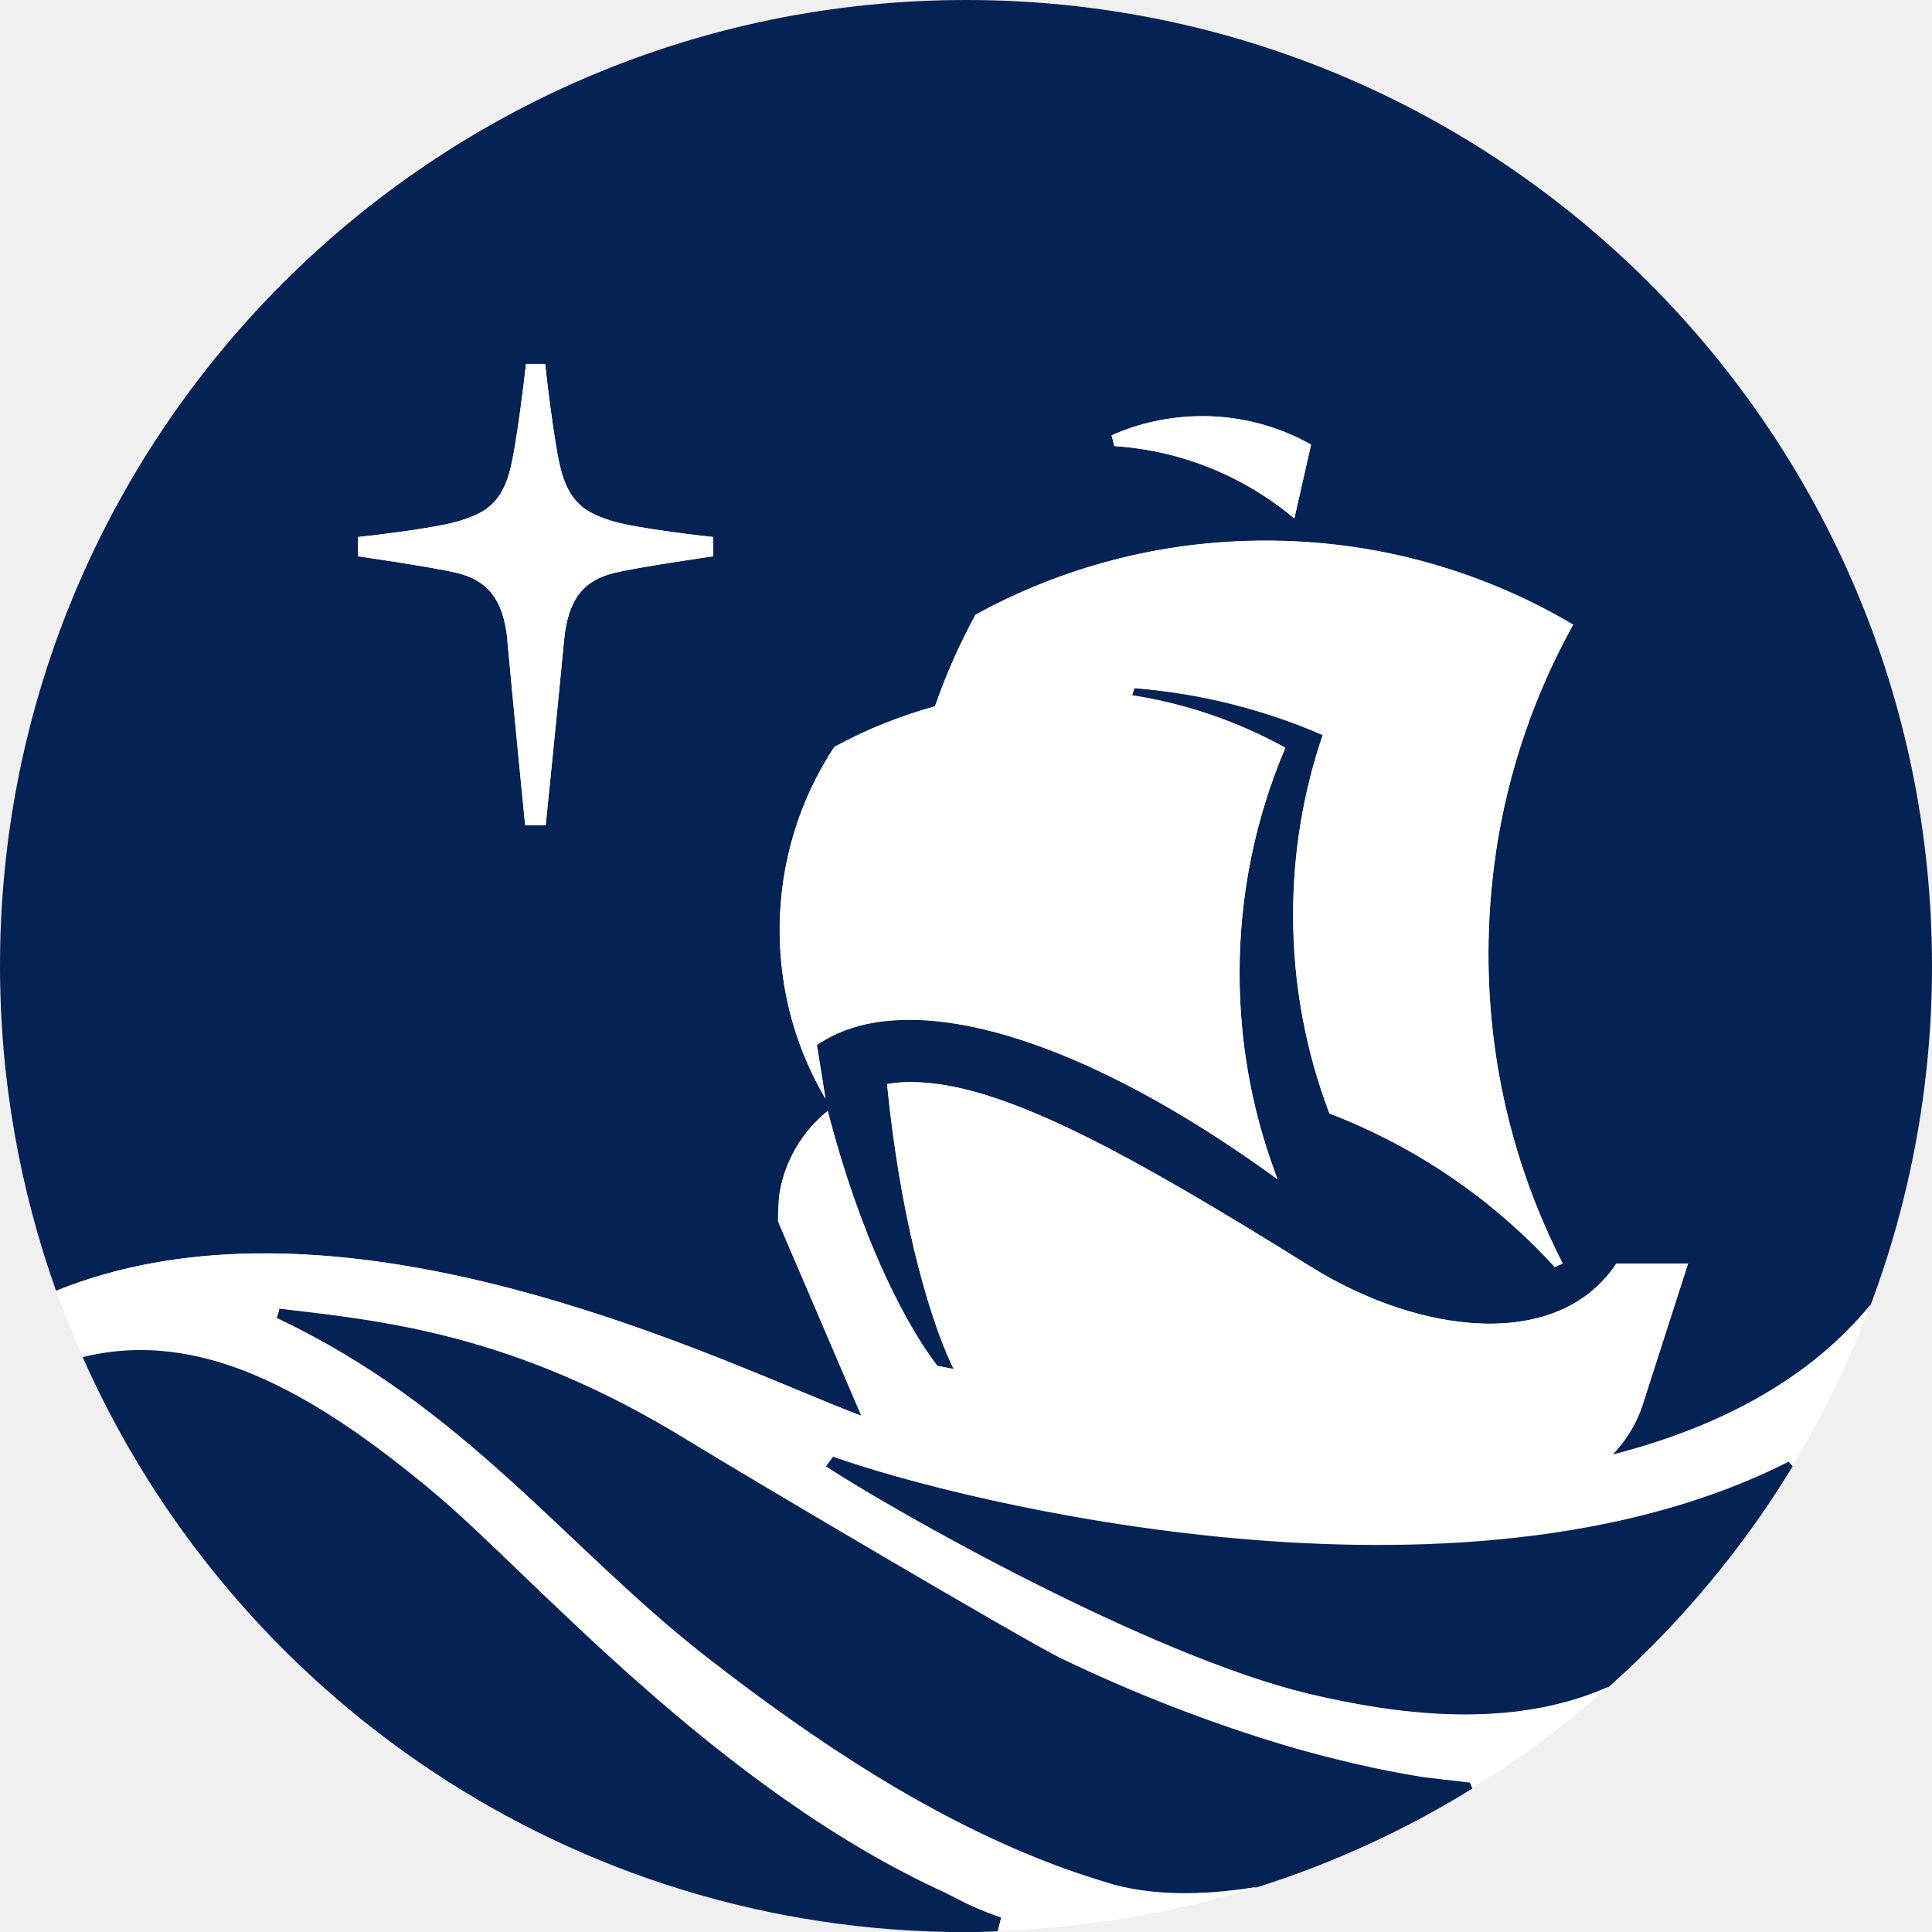
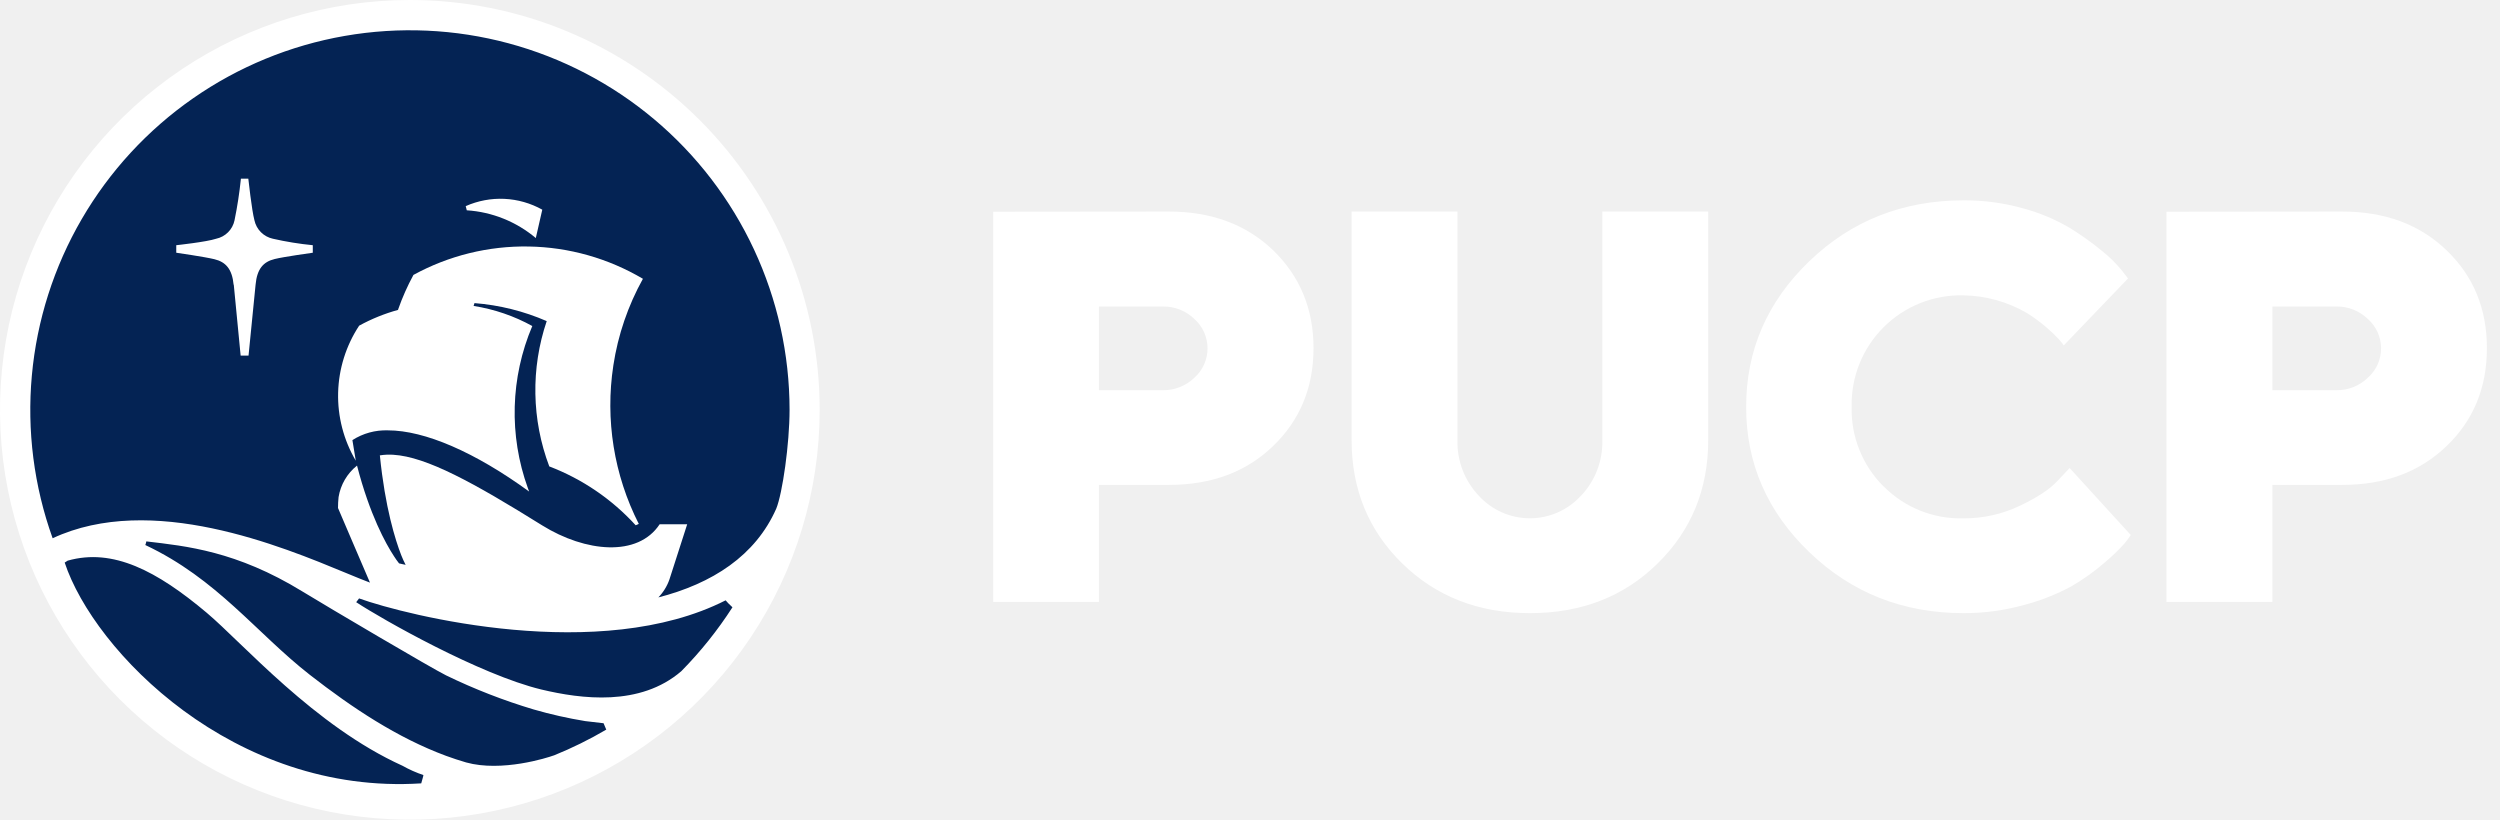
- <svg xmlns="http://www.w3.org/2000/svg" id="Capa_1" version="1.1" viewBox="0 0 138.4 138.4">
-   <defs>
-     <style>
-       .st0 {
-         fill: #052254;
-       }
- 
-       .st1 {
-         fill: #fffffe;
-       }
-     </style>
-   </defs>
-   <path class="st0" d="M115.46,104.26s0,0,.01-.01c0,0,0,0-.01,0h0Z" />
-   <path class="st0" d="M57.22,99.62c1.76.73,3.28,1.36,4.48,1.81l-3.37-7.87-2.6-6.06c0-.67.03-1.36.11-2.03.4-2.37,1.66-4.44,3.45-5.88,2.38,9.2,5.37,14.58,6.89,16.9.61.93.97,1.36.97,1.36l1.17.23s-.32-.6-.8-1.82c-1.08-2.79-3-8.83-3.98-18.6h.01c.78-.13,1.61-.17,2.49-.11,6.26.36,15.09,5.24,27.82,13.18,8.09,5.03,17.85,5.96,21.92-.21h5.14l-3.31,10.29c-.46,1.32-1.21,2.49-2.15,3.45,7.69-1.96,14.16-5.41,18.54-10.76,2.83-7.56,4.4-15.74,4.4-24.29C138.4,30.98,107.42,0,69.21,0S0,30.98,0,69.2c0,8.17,1.43,16,4.02,23.27,18.23-7.37,41.54,2.3,53.2,7.15ZM86.11,29.81c2.84,0,5.51.74,7.8,2.05h.01s-1.2,5.28-1.2,5.28c-3.54-2.96-7.99-4.86-12.89-5.18l-.2-.77c1.98-.88,4.18-1.37,6.48-1.37ZM59.77,53.5c2.26-1.24,4.68-2.21,7.21-2.91l.02-.08.02-.02c.78-2.24,1.75-4.4,2.86-6.46,6.17-3.38,13.24-5.31,20.78-5.31,3.81,0,7.52.49,11.04,1.42,3.91,1.03,7.61,2.59,11,4.6-2.73,4.92-4.63,10.38-5.52,16.16v.03c-.36,2.42-.55,4.9-.55,7.42,0,7.97,1.91,15.5,5.32,22.15l-.57.25c-4.41-4.83-9.93-8.62-16.14-11-1.68-4.42-2.6-9.21-2.6-14.22,0-4.51.74-8.84,2.12-12.89-4.19-1.82-8.72-2.98-13.49-3.36l-.17.52c3.92.61,7.63,1.91,10.98,3.76-2.11,4.96-3.28,10.41-3.28,16.14,0,4.95.87,9.71,2.48,14.11.08.22.15.44.24.65-10.09-7.35-19.5-11.42-26.36-11.42-2.62,0-4.86.59-6.64,1.81l.62,3.84c-.55-.95-1.05-1.93-1.47-2.95-1.17-2.82-1.81-5.9-1.81-9.14,0-4.84,1.44-9.35,3.91-13.11ZM25.64,38.47s5.62-.6,7.42-1.2c1.36-.45,2.75-.97,3.43-3.43.54-1.89,1.19-7.77,1.19-7.77h1.37s.64,5.88,1.18,7.77c.7,2.45,2.09,2.96,3.44,3.43,1.81.61,7.42,1.2,7.42,1.2v1.38s-5.38.77-7.12,1.2c-2.11.52-3.28,1.82-3.56,4.79-.46,4.9-1.32,13.28-1.32,13.28h-1.47s-.83-8.38-1.28-13.28h.01c-.3-2.97-1.48-4.27-3.59-4.79-1.75-.43-7.12-1.2-7.12-1.2v-1.38Z" />
-   <path class="st0" d="M101.9,127.3c-3.28-.53-6.47-1.29-9.62-2.2-5.6-1.67-11.05-3.79-16.33-6.33-2.6-1.28-22.09-12.77-26.83-15.68-12.3-7.54-21.66-8.47-29.12-9.34-.04.28-.14.55-.2.69,13.46,6.32,20.74,16.43,30.73,24.23,7.94,6.18,16.33,11.75,25.43,15.11,1.25.45,2.47.85,3.74,1.23,3.37.94,7.23.7,10.37.18,5.46-1.73,10.63-4.11,15.41-7.07l-.18-.42c-.78-.08-3.4-.4-3.4-.4Z" />
-   <path class="st0" d="M59.69,104.35c-.11.12-.42.56-.53.71,4.8,3.16,23.09,13.53,34.55,16.29,6.09,1.45,14.46,2.67,21.52-.49,5.14-4.58,9.6-9.91,13.19-15.82-.1-.11-.19-.23-.29-.33-23.42,11.91-59.48,2.85-68.43-.35Z" />
-   <path class="st0" d="M67.83,135.64c-16.43-7.43-29.84-22.92-36.56-28.56-9.07-7.64-17.11-11.9-25.35-9.86,10.76,24.26,35.04,41.19,63.28,41.19.76,0,1.52-.03,2.27-.06.11-.41.23-.86.25-.98-1.71-.6-2.34-.92-3.89-1.72Z" />
-   <path class="st1" d="M115.47,104.25s0,0-.01.01h0s0-.01.01-.01c.94-.96,1.69-2.13,2.15-3.45l3.31-10.29h-5.14c-4.07,6.17-13.83,5.24-21.92.21-12.73-7.94-21.57-12.81-27.82-13.18-.87-.06-1.7-.02-2.49.11h-.01c.98,9.77,2.9,15.82,3.98,18.6.48,1.23.8,1.82.8,1.82l-1.17-.23s-.36-.43-.97-1.36c-1.51-2.32-4.51-7.7-6.89-16.9-1.79,1.44-3.05,3.52-3.45,5.88-.08.67-.11,1.36-.11,2.03l2.6,6.06,3.37,7.87c-1.19-.45-2.72-1.08-4.48-1.81-11.66-4.85-34.97-14.52-53.2-7.15.57,1.61,1.21,3.18,1.9,4.73,8.24-2.04,16.28,2.23,25.35,9.86,6.72,5.65,20.13,21.14,36.56,28.56,1.55.81,2.18,1.13,3.89,1.72-.02.12-.14.57-.25.98,6.46-.21,12.7-1.29,18.6-3.15-3.14.52-7,.76-10.37-.18-1.27-.38-2.49-.77-3.74-1.23-9.1-3.36-17.49-8.93-25.43-15.11-9.99-7.8-17.27-17.91-30.73-24.23.06-.13.15-.41.2-.69,7.46.87,16.81,1.8,29.12,9.34,4.74,2.91,24.23,14.39,26.83,15.68,5.27,2.54,10.72,4.66,16.33,6.33,3.15.91,6.33,1.67,9.62,2.2,0,0,2.62.32,3.4.4l.18.42c3.46-2.13,6.71-4.57,9.73-7.26-7.06,3.16-15.44,1.94-21.52.49-11.45-2.76-29.75-13.13-34.55-16.29.11-.14.42-.59.53-.71,8.94,3.21,45,12.26,68.43.35.1.1.2.22.29.33,2.21-3.64,4.08-7.51,5.6-11.55-4.38,5.35-10.85,8.8-18.54,10.76Z" />
-   <path class="st1" d="M59.13,78.71l-.62-3.84c1.78-1.23,4.02-1.81,6.64-1.81,6.86,0,16.27,4.07,26.36,11.42-.09-.21-.17-.43-.24-.65-1.6-4.4-2.48-9.15-2.48-14.11,0-5.73,1.17-11.18,3.28-16.14-3.35-1.85-7.05-3.15-10.98-3.76l.17-.52c4.76.38,9.3,1.54,13.49,3.36-1.38,4.05-2.12,8.38-2.12,12.89,0,5.01.92,9.79,2.6,14.22,6.21,2.38,11.73,6.17,16.14,11l.57-.25c-3.4-6.65-5.32-14.18-5.32-22.15,0-2.52.19-5,.56-7.42v-.03c.87-5.78,2.77-11.24,5.51-16.16-3.39-2.01-7.09-3.57-11-4.6-3.53-.93-7.23-1.42-11.04-1.42-7.54,0-14.61,1.92-20.78,5.31-1.12,2.06-2.08,4.21-2.86,6.46l-.02.02-.02.08c-2.53.7-4.95,1.67-7.21,2.91-2.48,3.76-3.91,8.27-3.91,13.11,0,3.24.64,6.32,1.81,9.14.42,1.02.92,2,1.47,2.95Z" />
-   <path class="st1" d="M36.35,45.84h-.01c.45,4.9,1.28,13.28,1.28,13.28h1.47s.85-8.38,1.32-13.28c.28-2.96,1.45-4.27,3.56-4.79,1.74-.43,7.12-1.2,7.12-1.2v-1.38s-5.6-.6-7.42-1.2c-1.35-.46-2.74-.97-3.44-3.43-.54-1.89-1.18-7.77-1.18-7.77h-1.37s-.65,5.88-1.19,7.77c-.67,2.45-2.07,2.97-3.43,3.43-1.8.61-7.42,1.2-7.42,1.2v1.38s5.37.77,7.12,1.2c2.11.52,3.29,1.81,3.59,4.79Z" />
-   <path class="st1" d="M92.72,37.14l1.2-5.3h-.01c-2.3-1.29-4.96-2.03-7.8-2.03-2.3,0-4.5.49-6.48,1.37l.2.77c4.9.32,9.35,2.22,12.89,5.18Z" />
+ <svg xmlns="http://www.w3.org/2000/svg" width="183" height="60" viewBox="0 0 183 60" fill="none">
+   <path d="M58.556 29.999C58.556 35.648 56.881 41.17 53.742 45.867C50.604 50.564 46.143 54.225 40.924 56.387C35.705 58.548 29.962 59.114 24.422 58.012C18.881 56.91 13.792 54.19 9.797 50.195C5.803 46.201 3.083 41.111 1.98 35.571C0.878 30.03 1.444 24.288 3.606 19.068C5.768 13.849 9.428 9.389 14.126 6.25C18.823 3.112 24.345 1.437 29.994 1.437C33.745 1.437 37.459 2.175 40.924 3.611C44.389 5.046 47.538 7.15 50.19 9.802C52.843 12.454 54.946 15.603 56.382 19.068C57.817 22.534 58.556 26.248 58.556 29.999" fill="#042354" />
+   <path d="M29.997 7.02445e-07C24.063 0.001 18.263 1.761 13.33 5.058C8.397 8.355 4.552 13.04 2.282 18.523C0.012 24.005 -0.581 30.037 0.577 35.856C1.735 41.675 4.593 47.02 8.789 51.215C12.985 55.411 18.331 58.267 24.151 59.424C29.97 60.581 36.002 59.986 41.483 57.715C46.965 55.444 51.65 51.598 54.946 46.664C58.242 41.731 60.001 35.93 60 29.997C60 26.057 59.224 22.156 57.716 18.516C56.208 14.876 53.998 11.569 51.212 8.784C48.426 5.998 45.118 3.789 41.478 2.281C37.838 0.774 33.937 -0.001 29.997 7.02445e-07V7.02445e-07ZM30.834 57.342C17.115 58.225 6.881 47.666 4.735 41.181C4.804 41.13 4.956 41.039 4.956 41.039C8.27 40.101 11.483 41.788 15.128 44.852C17.764 47.069 23.022 53.142 29.468 56.056C29.954 56.33 30.465 56.557 30.993 56.735C30.993 56.809 30.873 57.186 30.834 57.342V57.342ZM40.526 55.3C40.078 55.466 36.725 56.534 34.119 55.81C33.619 55.664 33.145 55.508 32.655 55.329C29.085 54.008 25.797 51.824 22.684 49.4C18.763 46.339 15.904 42.376 10.636 39.896C10.671 39.811 10.696 39.721 10.711 39.63C13.632 39.974 17.306 40.334 22.129 43.291C23.992 44.43 31.636 48.939 32.655 49.438C34.719 50.44 36.861 51.274 39.059 51.931C40.302 52.291 41.566 52.576 42.843 52.785C42.843 52.785 43.869 52.911 44.181 52.941L44.378 53.408C43.147 54.132 41.863 54.764 40.539 55.3H40.526ZM49.87 49.133C46.852 51.73 42.558 51.172 39.623 50.471C35.128 49.386 27.955 45.323 26.073 44.08C26.118 44.028 26.238 43.853 26.284 43.804C29.789 45.06 43.931 48.614 53.116 43.944C53.184 44.015 53.246 44.093 53.311 44.161C53.376 44.229 53.544 44.385 53.616 44.453C52.532 46.138 51.277 47.706 49.87 49.133V49.133ZM48.153 43.772C48.535 43.388 48.826 42.923 49.004 42.411L50.302 38.377H48.286C46.693 40.795 42.863 40.428 39.688 38.458C34.693 35.346 31.23 33.434 28.78 33.288C28.454 33.268 28.128 33.283 27.806 33.333V33.333C28.189 37.163 28.942 39.539 29.367 40.63C29.463 40.874 29.571 41.114 29.692 41.347L29.211 41.24C29.077 41.069 28.951 40.891 28.835 40.708C28.241 39.799 27.066 37.689 26.134 34.08C25.414 34.654 24.933 35.475 24.784 36.384C24.756 36.651 24.741 36.918 24.742 37.186L25.758 39.562L27.082 42.648C26.611 42.473 26.014 42.223 25.326 41.941C20.623 39.993 11.084 36.027 3.853 39.4C2.483 35.586 1.964 31.519 2.332 27.483C2.699 23.448 3.945 19.542 5.982 16.038C8.019 12.535 10.797 9.52 14.122 7.204C17.447 4.887 21.238 3.326 25.23 2.63C29.222 1.933 33.318 2.118 37.23 3.171C41.143 4.225 44.778 6.121 47.881 8.728C50.984 11.334 53.479 14.587 55.192 18.26C56.904 21.932 57.793 25.935 57.796 29.987C57.796 32.493 57.277 36.115 56.822 37.231C55.303 40.675 52.145 42.723 48.14 43.745" fill="white" />
+   <path d="M44.897 26.747C45.236 24.522 45.969 22.375 47.062 20.408C44.527 18.909 41.646 18.093 38.702 18.044C35.757 17.993 32.85 18.71 30.265 20.123C29.824 20.935 29.448 21.782 29.142 22.654V22.654V22.683C28.15 22.956 27.192 23.344 26.29 23.839C25.328 25.298 24.795 26.998 24.751 28.745C24.707 30.492 25.155 32.217 26.043 33.722L25.796 32.216C26.569 31.72 27.475 31.471 28.393 31.502C31.087 31.502 34.774 33.099 38.733 35.981C38.701 35.897 38.669 35.812 38.639 35.728C37.246 31.874 37.362 27.637 38.964 23.865C37.628 23.128 36.174 22.631 34.667 22.395L34.732 22.187C36.555 22.331 38.341 22.776 40.019 23.505C38.849 26.965 38.916 30.724 40.207 34.141C42.623 35.064 44.79 36.54 46.533 38.451L46.76 38.35C44.942 34.773 44.29 30.717 44.897 26.75" fill="white" />
+   <path d="M17.112 20.837C17.291 22.759 17.615 26.03 17.615 26.03H18.193C18.193 26.03 18.517 22.742 18.709 20.837C18.816 19.675 19.277 19.163 20.105 18.961C20.773 18.793 22.896 18.5 22.896 18.5V17.949C21.913 17.853 20.937 17.695 19.975 17.475C19.644 17.403 19.341 17.238 19.102 17C18.862 16.761 18.697 16.458 18.625 16.128C18.427 15.388 18.177 13.08 18.177 13.08H17.635C17.53 14.103 17.374 15.12 17.167 16.128C17.098 16.459 16.934 16.762 16.696 17.001C16.457 17.24 16.154 17.405 15.823 17.475C15.116 17.712 12.902 17.949 12.902 17.949V18.5C12.902 18.5 15.009 18.805 15.694 18.974C16.521 19.175 16.992 19.688 17.102 20.85" fill="white" />
+   <path d="M39.695 15.348L39.221 17.426C37.796 16.227 36.026 15.515 34.168 15.394L34.09 15.089C34.98 14.694 35.95 14.511 36.923 14.556C37.896 14.602 38.845 14.873 39.695 15.348" fill="white" />
+   <path d="M85.55 15.485C88.674 15.485 91.224 16.432 93.2 18.325C95.147 20.218 96.15 22.603 96.15 25.485C96.15 28.367 95.157 30.76 93.183 32.658C91.21 34.557 88.669 35.495 85.55 35.495H80.444V44.06H72.703V15.498L85.55 15.485ZM80.444 22.438V28.562H85.124C85.552 28.569 85.976 28.49 86.374 28.332C86.771 28.174 87.133 27.939 87.439 27.64C87.739 27.37 87.979 27.04 88.143 26.672C88.307 26.303 88.392 25.904 88.392 25.5C88.392 25.096 88.307 24.697 88.143 24.328C87.979 23.959 87.739 23.629 87.439 23.359C87.134 23.059 86.772 22.823 86.374 22.665C85.977 22.507 85.552 22.43 85.124 22.438H80.444Z" fill="white" />
+   <path d="M115.725 36.294C116.241 35.752 116.644 35.114 116.913 34.416C117.181 33.718 117.309 32.974 117.29 32.227V15.485H125.04V32.227C125.04 35.816 123.81 38.815 121.337 41.246C118.864 43.678 115.748 44.882 111.989 44.882C108.231 44.882 105.118 43.664 102.645 41.246C100.172 38.828 98.939 35.816 98.939 32.227V15.485H106.686V32.227C106.649 33.736 107.213 35.199 108.254 36.294C108.727 36.812 109.304 37.226 109.947 37.509C110.589 37.792 111.284 37.939 111.986 37.939C112.688 37.939 113.383 37.792 114.026 37.509C114.668 37.226 115.245 36.812 115.719 36.294" fill="white" />
+   <path d="M137.894 35.615C138.657 36.382 139.569 36.983 140.574 37.384C141.579 37.784 142.655 37.974 143.736 37.943C145.156 37.951 146.56 37.638 147.842 37.027C149.14 36.414 150.059 35.804 150.633 35.174L151.497 34.259L155.973 39.163C155.83 39.382 155.674 39.592 155.505 39.792C155.061 40.282 154.583 40.74 154.077 41.166C153.32 41.822 152.502 42.407 151.636 42.912C150.547 43.502 149.391 43.96 148.193 44.275C146.742 44.681 145.243 44.886 143.736 44.882C139.3 44.882 135.537 43.395 132.444 40.422C129.352 37.449 127.811 33.899 127.819 29.773C127.819 25.638 129.36 22.087 132.441 19.121C135.522 16.154 139.286 14.669 143.733 14.664C145.21 14.656 146.68 14.854 148.102 15.255C149.299 15.577 150.448 16.06 151.516 16.69C152.337 17.195 153.122 17.755 153.866 18.368C154.401 18.791 154.888 19.271 155.32 19.799L155.771 20.383L151.068 25.284C150.99 25.171 150.89 25.038 150.744 24.872C150.458 24.561 150.154 24.269 149.832 23.996C149.363 23.585 148.86 23.215 148.329 22.889C146.926 22.082 145.341 21.645 143.723 21.62C142.644 21.592 141.57 21.784 140.567 22.184C139.563 22.584 138.652 23.183 137.887 23.945C137.122 24.707 136.519 25.617 136.116 26.618C135.713 27.62 135.517 28.693 135.541 29.773C135.513 30.855 135.706 31.932 136.109 32.936C136.512 33.941 137.116 34.853 137.884 35.615" fill="white" />
+   <path d="M171.437 15.485C174.579 15.485 177.13 16.432 179.09 18.325C181.064 20.218 182.041 22.603 182.041 25.485C182.041 28.367 181.067 30.76 179.084 32.658C177.101 34.557 174.572 35.495 171.437 35.495H166.338V44.06H158.584V15.498L171.437 15.485ZM166.338 22.438V28.562H171.025C171.452 28.569 171.876 28.491 172.273 28.333C172.669 28.175 173.031 27.939 173.336 27.64C173.638 27.372 173.879 27.042 174.045 26.673C174.21 26.304 174.296 25.904 174.296 25.5C174.296 25.096 174.21 24.696 174.045 24.327C173.879 23.958 173.638 23.628 173.336 23.359C173.031 23.06 172.67 22.824 172.273 22.666C171.876 22.508 171.452 22.43 171.025 22.438H166.338Z" fill="white" />
</svg>
